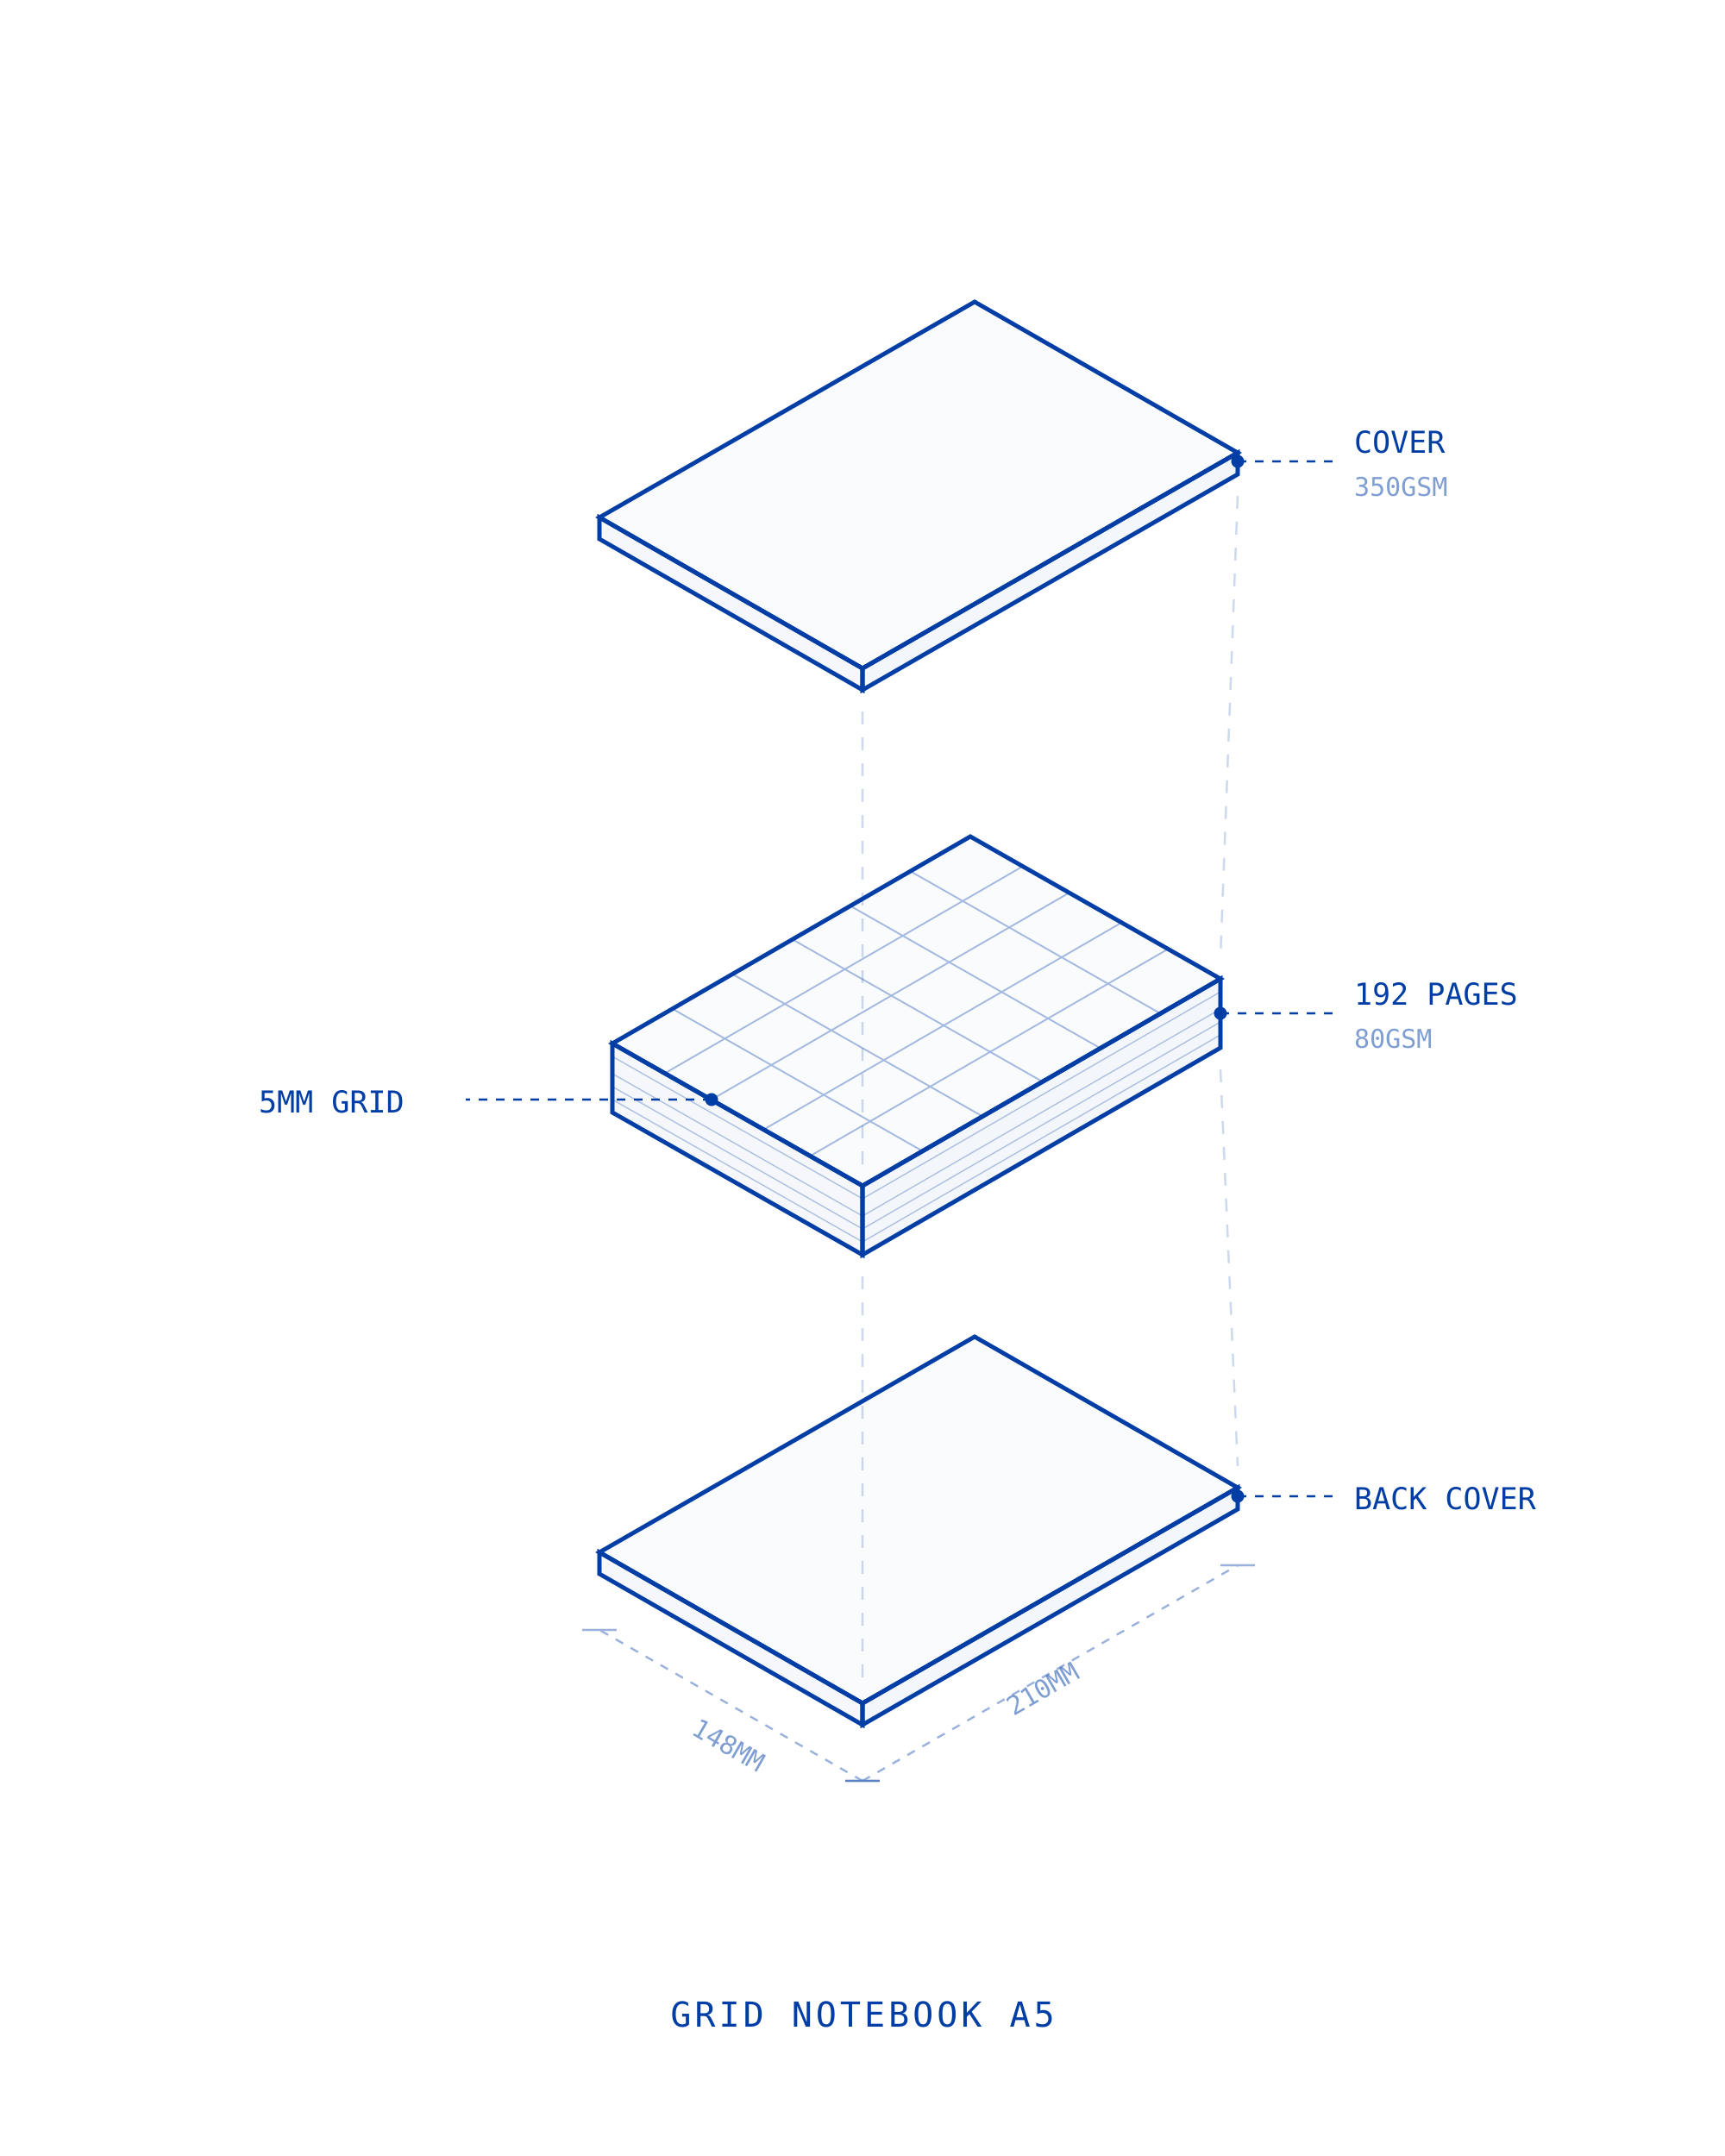
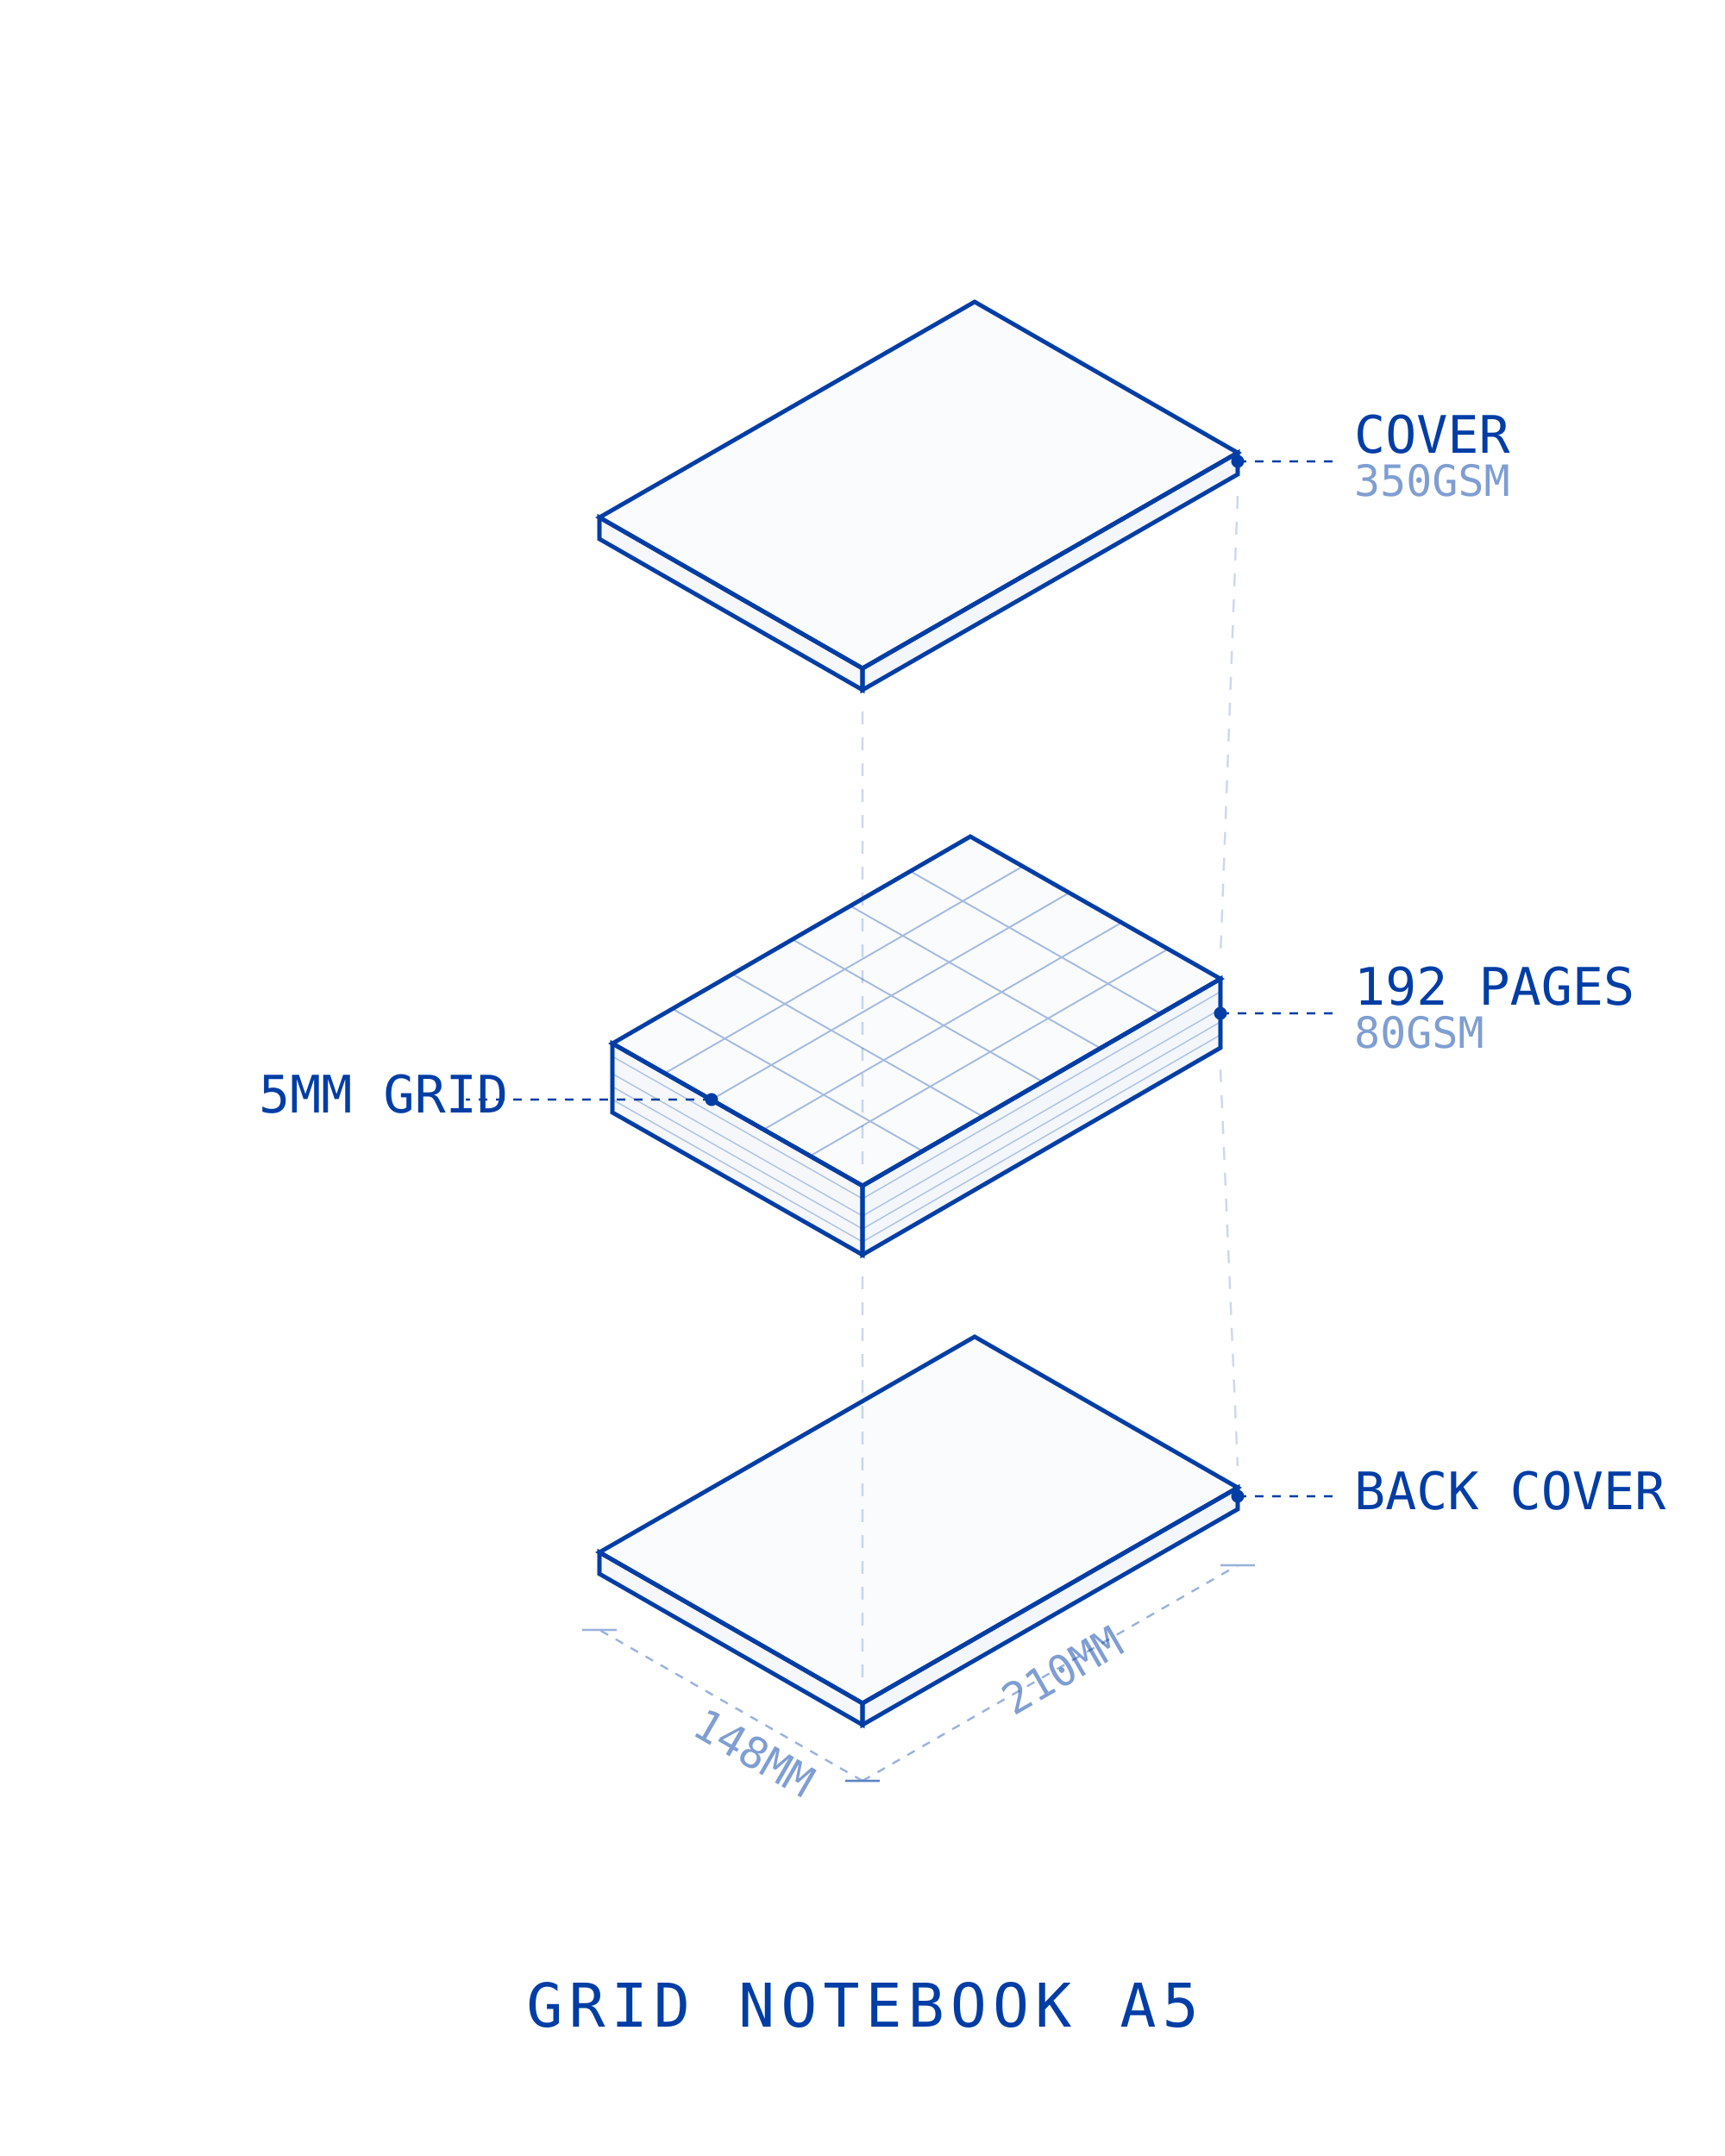
<svg xmlns="http://www.w3.org/2000/svg" viewBox="0 0 400 500" fill="none">
  <defs>
    <clipPath id="pages-clip">
      <polygon points="200,275 283,227 225,194 142,242" />
    </clipPath>
  </defs>
  <g>
    <polygon points="200,155 287,105 226,70 139,120" stroke="#003DA5" stroke-width="1" fill="rgba(0,61,165,0.02)" />
    <polygon points="200,155 287,105 287,110 200,160" stroke="#003DA5" stroke-width="1" fill="rgba(0,61,165,0.05)" />
    <polygon points="200,155 139,120 139,125 200,160" stroke="#003DA5" stroke-width="1" fill="rgba(0,61,165,0.04)" />
  </g>
  <g>
    <polygon points="200,275 283,227 225,194 142,242" stroke="#003DA5" stroke-width="1" fill="rgba(0,61,165,0.02)" />
    <g clip-path="url(#pages-clip)" stroke="#003DA5" stroke-width="0.4" opacity="0.35">
      <line x1="188" y1="268" x2="271" y2="220" />
      <line x1="177" y1="262" x2="260" y2="214" />
      <line x1="165" y1="255" x2="248" y2="207" />
      <line x1="154" y1="249" x2="237" y2="201" />
      <line x1="214" y1="267" x2="156" y2="234" />
      <line x1="228" y1="259" x2="170" y2="226" />
      <line x1="242" y1="251" x2="184" y2="218" />
      <line x1="255" y1="243" x2="197" y2="210" />
      <line x1="269" y1="235" x2="211" y2="202" />
    </g>
    <polygon points="200,275 283,227 283,243 200,291" stroke="#003DA5" stroke-width="1" fill="rgba(0,61,165,0.05)" />
    <g stroke="#003DA5" stroke-width="0.3" opacity="0.3">
      <line x1="200" y1="278" x2="283" y2="230" />
      <line x1="200" y1="282" x2="283" y2="234" />
      <line x1="200" y1="285" x2="283" y2="237" />
      <line x1="200" y1="288" x2="283" y2="240" />
    </g>
    <polygon points="200,275 142,242 142,258 200,291" stroke="#003DA5" stroke-width="1" fill="rgba(0,61,165,0.04)" />
    <g stroke="#003DA5" stroke-width="0.3" opacity="0.3">
      <line x1="200" y1="278" x2="142" y2="245" />
      <line x1="200" y1="282" x2="142" y2="249" />
      <line x1="200" y1="285" x2="142" y2="252" />
      <line x1="200" y1="288" x2="142" y2="255" />
    </g>
  </g>
  <g>
    <polygon points="200,395 287,345 226,310 139,360" stroke="#003DA5" stroke-width="1" fill="rgba(0,61,165,0.02)" />
    <polygon points="200,395 287,345 287,350 200,400" stroke="#003DA5" stroke-width="1" fill="rgba(0,61,165,0.05)" />
    <polygon points="200,395 139,360 139,365 200,400" stroke="#003DA5" stroke-width="1" fill="rgba(0,61,165,0.04)" />
  </g>
  <g stroke="#003DA5" stroke-width="0.5" stroke-dasharray="3 3" opacity="0.2">
    <line x1="200" y1="165" x2="200" y2="270" />
    <line x1="200" y1="296" x2="200" y2="390" />
    <line x1="287" y1="115" x2="283" y2="222" />
    <line x1="283" y1="248" x2="287" y2="340" />
  </g>
  <g>
    <line x1="287" y1="107" x2="310" y2="107" stroke="#003DA5" stroke-width="0.5" stroke-dasharray="2 2" />
    <circle cx="287" cy="107" r="1.5" fill="#003DA5" />
-     <text x="314" y="105" font-family="'Doto', monospace" font-size="7" fill="#003DA5">
+     <text x="314" y="105" font-family="'Doto', monospace" font-size="12" fill="#003DA5">
      COVER
    </text>
-     <text x="314" y="115" font-family="'Doto', monospace" font-size="6" fill="#003DA5" opacity="0.5">
+     <text x="314" y="115" font-family="'Doto', monospace" font-size="10" fill="#003DA5" opacity="0.5">
      350GSM
    </text>
    <line x1="283" y1="235" x2="310" y2="235" stroke="#003DA5" stroke-width="0.5" stroke-dasharray="2 2" />
    <circle cx="283" cy="235" r="1.5" fill="#003DA5" />
-     <text x="314" y="233" font-family="'Doto', monospace" font-size="7" fill="#003DA5">
+     <text x="314" y="233" font-family="'Doto', monospace" font-size="12" fill="#003DA5">
      192 PAGES
    </text>
-     <text x="314" y="243" font-family="'Doto', monospace" font-size="6" fill="#003DA5" opacity="0.5">
+     <text x="314" y="243" font-family="'Doto', monospace" font-size="10" fill="#003DA5" opacity="0.5">
      80GSM
    </text>
    <line x1="287" y1="347" x2="310" y2="347" stroke="#003DA5" stroke-width="0.5" stroke-dasharray="2 2" />
    <circle cx="287" cy="347" r="1.5" fill="#003DA5" />
-     <text x="314" y="350" font-family="'Doto', monospace" font-size="7" fill="#003DA5">
+     <text x="314" y="350" font-family="'Doto', monospace" font-size="12" fill="#003DA5">
      BACK COVER
    </text>
    <line x1="165" y1="255" x2="108" y2="255" stroke="#003DA5" stroke-width="0.5" stroke-dasharray="2 2" />
    <circle cx="165" cy="255" r="1.5" fill="#003DA5" />
-     <text x="60" y="258" font-family="'Doto', monospace" font-size="7" fill="#003DA5">
+     <text x="60" y="258" font-family="'Doto', monospace" font-size="12" fill="#003DA5">
      5MM GRID
    </text>
  </g>
  <g stroke="#003DA5" stroke-width="0.5" opacity="0.4">
    <line x1="196" y1="413" x2="204" y2="413" />
    <line x1="283" y1="363" x2="291" y2="363" />
    <line x1="200" y1="413" x2="287" y2="363" stroke-dasharray="2 2" />
  </g>
-   <text x="235" y="398" font-family="'Doto', monospace" font-size="6" fill="#003DA5" opacity="0.5" transform="rotate(-30, 235, 398)">
+   <text x="235" y="398" font-family="'Doto', monospace" font-size="10" fill="#003DA5" opacity="0.5" transform="rotate(-30, 235, 398)">
    210MM
  </text>
  <g stroke="#003DA5" stroke-width="0.5" opacity="0.4">
    <line x1="196" y1="413" x2="204" y2="413" />
    <line x1="135" y1="378" x2="143" y2="378" />
    <line x1="200" y1="413" x2="139" y2="378" stroke-dasharray="2 2" />
  </g>
-   <text x="160" y="402" font-family="'Doto', monospace" font-size="6" fill="#003DA5" opacity="0.5" transform="rotate(30, 160, 402)">
+   <text x="160" y="402" font-family="'Doto', monospace" font-size="10" fill="#003DA5" opacity="0.5" transform="rotate(30, 160, 402)">
    148MM
  </text>
-   <text x="200" y="470" font-family="'Doto', monospace" font-size="8" fill="#003DA5" text-anchor="middle" letter-spacing="0.1em">
+   <text x="200" y="470" font-family="'Doto', monospace" font-size="14" fill="#003DA5" text-anchor="middle" letter-spacing="0.1em">
    GRID NOTEBOOK A5
  </text>
</svg>
